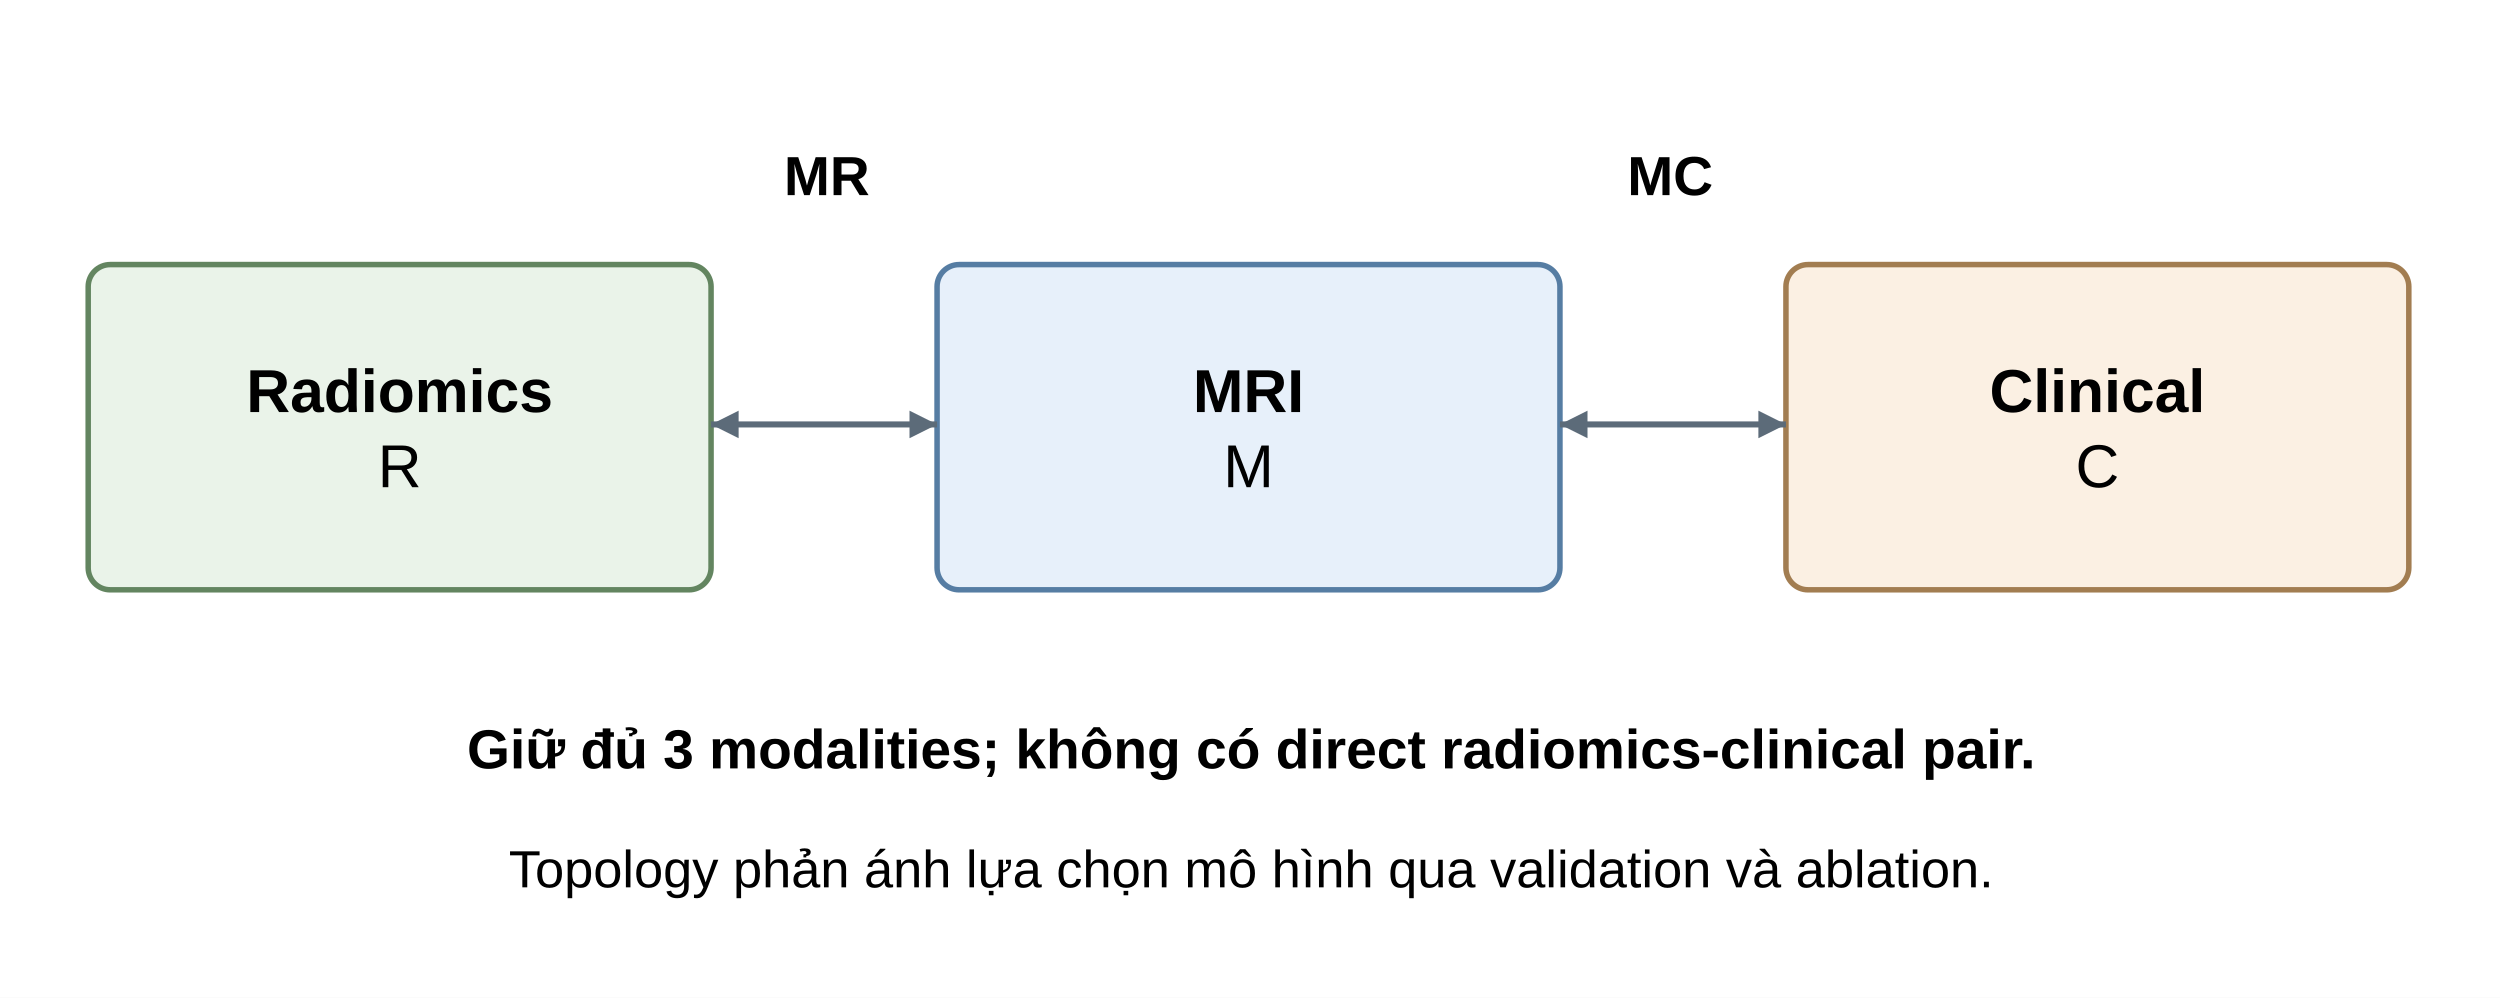
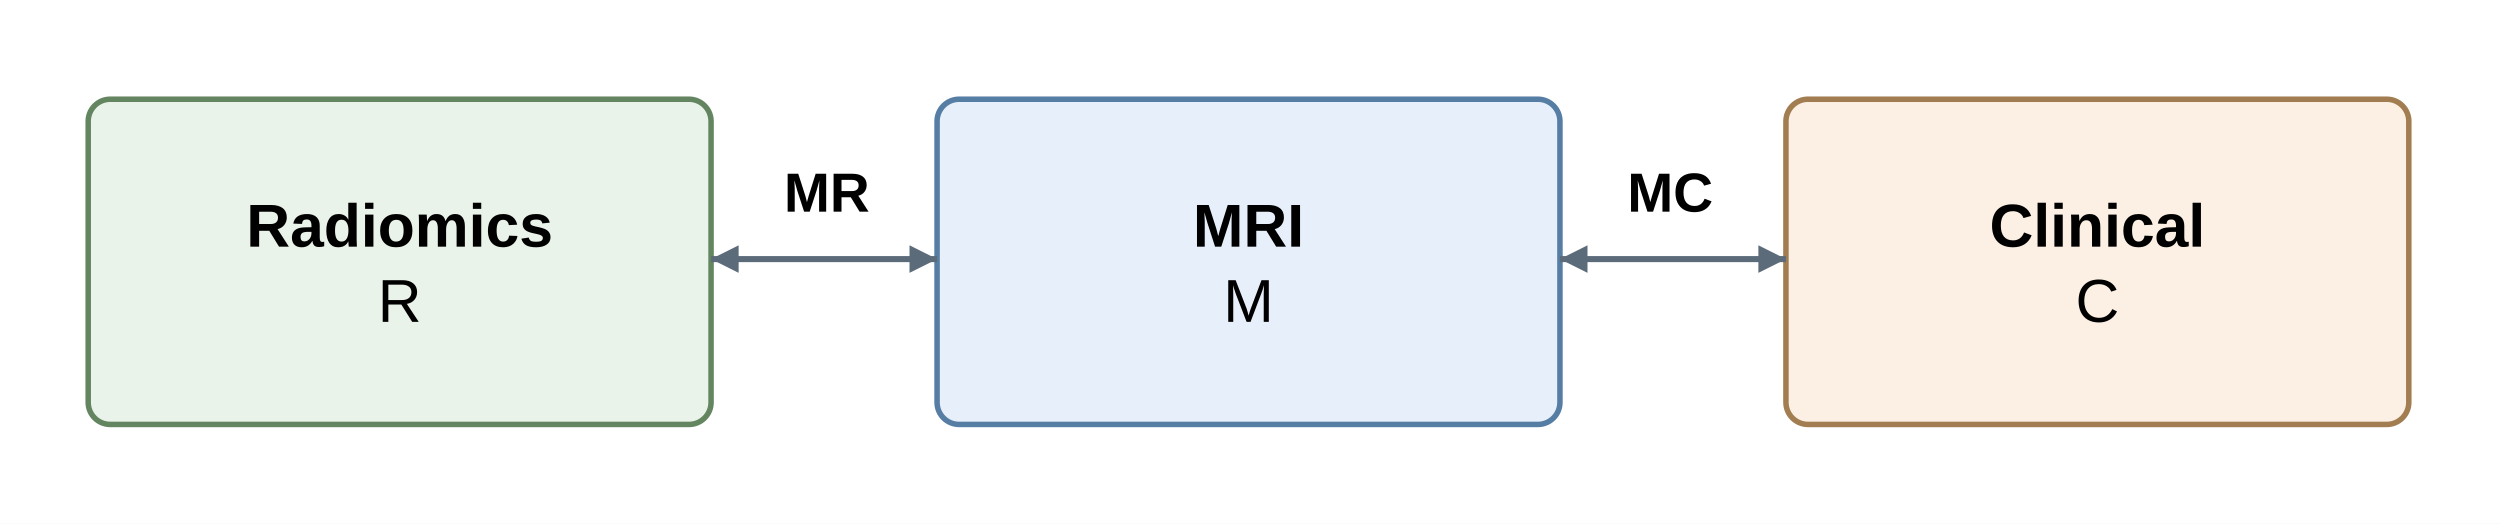
- <svg xmlns="http://www.w3.org/2000/svg" width="160mm" height="63.853mm" viewBox="0 0 453.543 181">
+ <svg xmlns="http://www.w3.org/2000/svg" width="160mm" height="33.514mm" viewBox="0 0 453.543 95">
  <rect width="100%" height="100%" fill="white" />
-   <rect x="16" y="48" width="113" height="59" rx="4" fill="#EAF3E9" stroke="#638560" stroke-width="1" />
-   <text x="72.5" y="74.75" font-family="Arial, DejaVu Sans, sans-serif" font-size="11" font-weight="700" text-anchor="middle" fill="#000000">Radiomics</text>
-   <text x="72.5" y="88.39" font-family="Arial, DejaVu Sans, sans-serif" font-size="11" font-weight="400" text-anchor="middle" fill="#000000">R</text>
-   <rect x="170" y="48" width="113" height="59" rx="4" fill="#E7F0FA" stroke="#567DA3" stroke-width="1" />
-   <text x="226.5" y="74.75" font-family="Arial, DejaVu Sans, sans-serif" font-size="11" font-weight="700" text-anchor="middle" fill="#000000">MRI</text>
-   <text x="226.5" y="88.39" font-family="Arial, DejaVu Sans, sans-serif" font-size="11" font-weight="400" text-anchor="middle" fill="#000000">M</text>
-   <rect x="324" y="48" width="113" height="59" rx="4" fill="#FBF0E3" stroke="#A27D51" stroke-width="1" />
-   <text x="380.5" y="74.75" font-family="Arial, DejaVu Sans, sans-serif" font-size="11" font-weight="700" text-anchor="middle" fill="#000000">Clinical</text>
-   <text x="380.5" y="88.39" font-family="Arial, DejaVu Sans, sans-serif" font-size="11" font-weight="400" text-anchor="middle" fill="#000000">C</text>
-   <polyline points="129,77 170,77" fill="none" stroke="#5C6B79" stroke-width="1.1" stroke-linejoin="round" />
-   <polygon points="170,77 165.0,74.5 165.0,79.5" fill="#5C6B79" />
-   <polygon points="129,77 134.0,79.5 134.0,74.5" fill="#5C6B79" />
-   <polyline points="283,77 324,77" fill="none" stroke="#5C6B79" stroke-width="1.1" stroke-linejoin="round" />
-   <polygon points="324,77 319.0,74.5 319.0,79.5" fill="#5C6B79" />
-   <polygon points="283,77 288.0,79.5 288.0,74.5" fill="#5C6B79" />
-   <text x="150" y="35.4" font-family="Arial, DejaVu Sans, sans-serif" font-size="10" font-weight="700" text-anchor="middle" fill="#000000">MR</text>
-   <text x="303" y="35.4" font-family="Arial, DejaVu Sans, sans-serif" font-size="10" font-weight="700" text-anchor="middle" fill="#000000">MC</text>
-   <text x="227" y="139.4" font-family="Arial, DejaVu Sans, sans-serif" font-size="10" font-weight="700" text-anchor="middle" fill="#000000">Giữ đủ 3 modalities; không có direct radiomics-clinical pair.</text>
-   <text x="227" y="160.98" font-family="Arial, DejaVu Sans, sans-serif" font-size="9.5" font-weight="400" text-anchor="middle" fill="#000000">Topology phản ánh lựa chọn mô hình qua validation và ablation.</text>
+   <rect x="16" y="18" width="113" height="59" rx="4" fill="#EAF3E9" stroke="#638560" stroke-width="1" />
+   <text x="72.5" y="44.75" font-family="Arial, DejaVu Sans, sans-serif" font-size="11" font-weight="700" text-anchor="middle" fill="#000000">Radiomics</text>
+   <text x="72.5" y="58.39" font-family="Arial, DejaVu Sans, sans-serif" font-size="11" font-weight="400" text-anchor="middle" fill="#000000">R</text>
+   <rect x="170" y="18" width="113" height="59" rx="4" fill="#E7F0FA" stroke="#567DA3" stroke-width="1" />
+   <text x="226.5" y="44.75" font-family="Arial, DejaVu Sans, sans-serif" font-size="11" font-weight="700" text-anchor="middle" fill="#000000">MRI</text>
+   <text x="226.5" y="58.39" font-family="Arial, DejaVu Sans, sans-serif" font-size="11" font-weight="400" text-anchor="middle" fill="#000000">M</text>
+   <rect x="324" y="18" width="113" height="59" rx="4" fill="#FBF0E3" stroke="#A27D51" stroke-width="1" />
+   <text x="380.5" y="44.75" font-family="Arial, DejaVu Sans, sans-serif" font-size="11" font-weight="700" text-anchor="middle" fill="#000000">Clinical</text>
+   <text x="380.5" y="58.39" font-family="Arial, DejaVu Sans, sans-serif" font-size="11" font-weight="400" text-anchor="middle" fill="#000000">C</text>
+   <polyline points="129,47 170,47" fill="none" stroke="#5C6B79" stroke-width="1.1" stroke-linejoin="round" />
+   <polygon points="170,47 165.0,44.5 165.0,49.5" fill="#5C6B79" />
+   <polygon points="129,47 134.0,49.5 134.0,44.5" fill="#5C6B79" />
+   <polyline points="283,47 324,47" fill="none" stroke="#5C6B79" stroke-width="1.1" stroke-linejoin="round" />
+   <polygon points="324,47 319.0,44.5 319.0,49.5" fill="#5C6B79" />
+   <polygon points="283,47 288.0,49.5 288.0,44.5" fill="#5C6B79" />
+   <text x="150" y="38.4" font-family="Arial, DejaVu Sans, sans-serif" font-size="10" font-weight="700" text-anchor="middle" fill="#000000">MR</text>
+   <text x="303" y="38.4" font-family="Arial, DejaVu Sans, sans-serif" font-size="10" font-weight="700" text-anchor="middle" fill="#000000">MC</text>
</svg>
